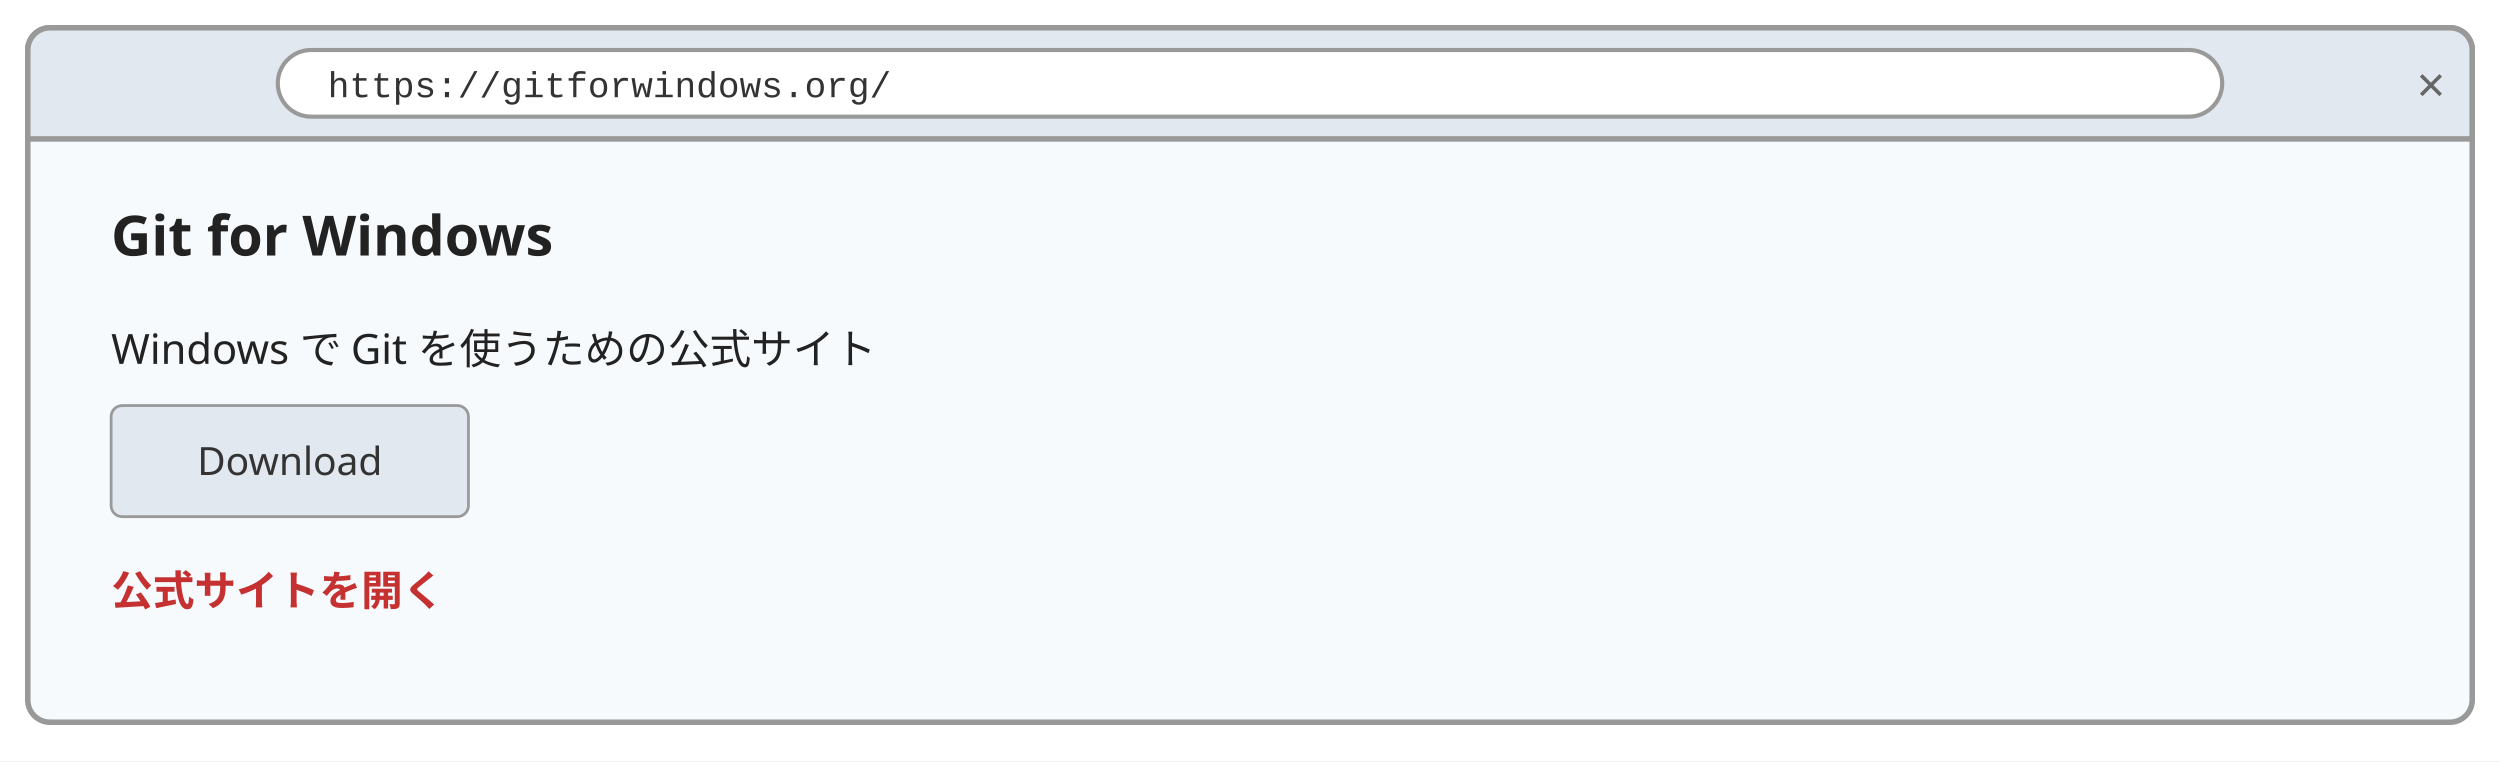
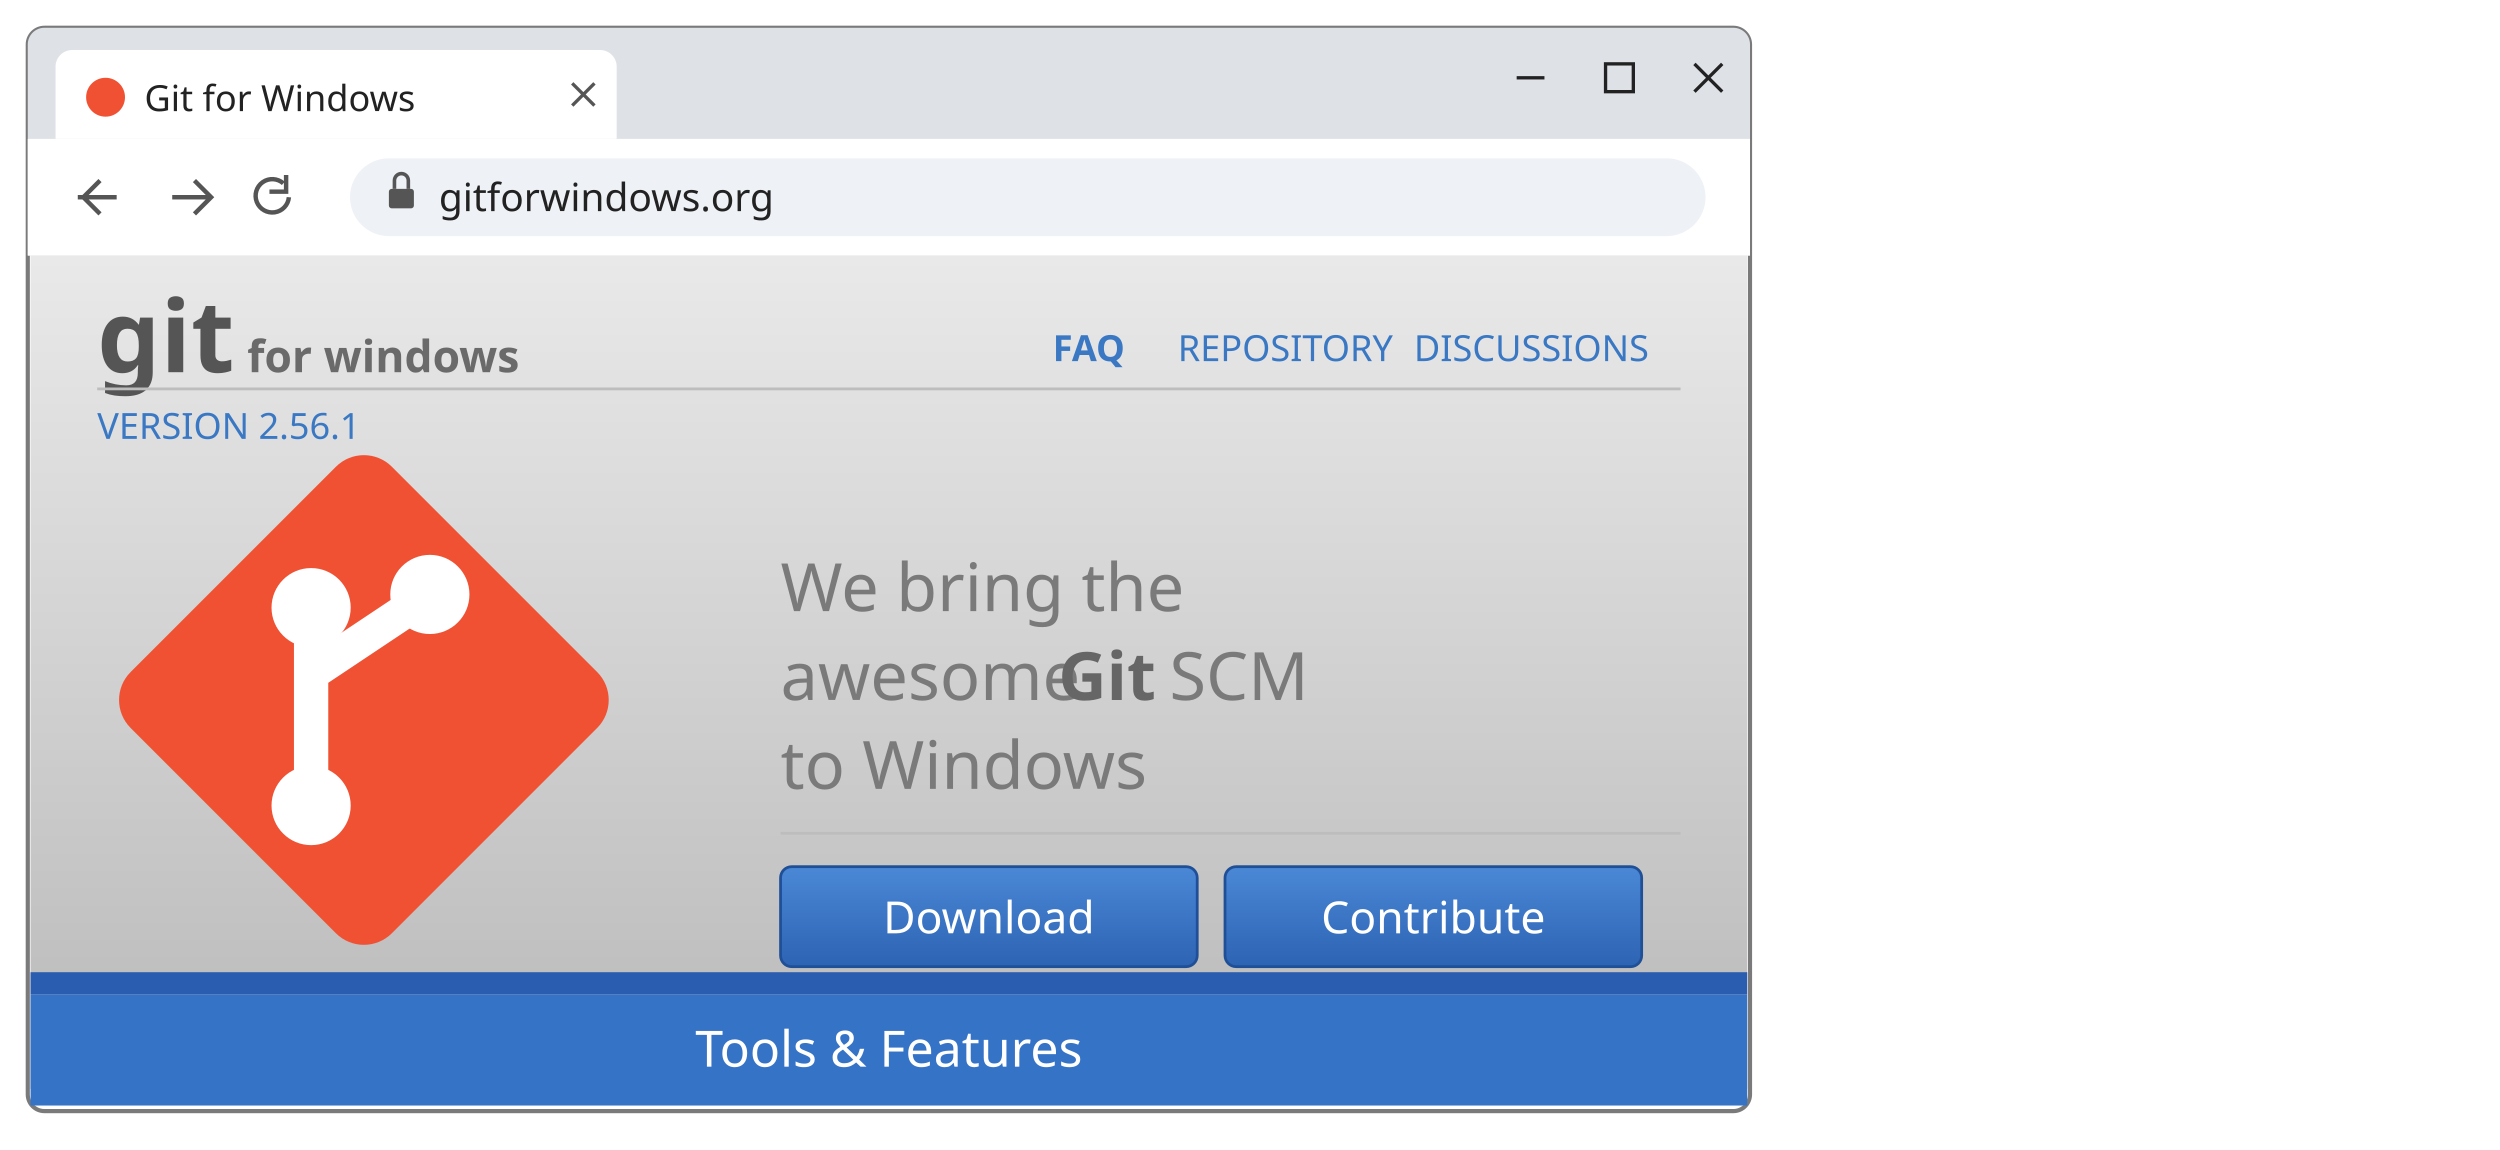
- <svg xmlns="http://www.w3.org/2000/svg" width="900" height="274" viewBox="0 0 900 274" font-family="Meiryo, 'Yu Gothic', sans-serif">
+ <svg xmlns="http://www.w3.org/2000/svg" width="900" height="414" viewBox="0 0 900 414" font-family="Meiryo, 'Yu Gothic', sans-serif">
  <defs>
    <marker id="r" viewBox="0 0 10 10" refX="9" refY="5" markerWidth="8" markerHeight="8" orient="auto">
      <path d="M0,0 L10,5 L0,10 z" fill="#e53e3e" />
    </marker>
  </defs>
-   <rect width="900" height="274" fill="#ffffff" />
-   <rect x="10" y="10" width="880" height="250" rx="8" fill="#f7fafc" stroke="#999" stroke-width="2" />
-   <path d="M10 18a8 8 0 0 1 8-8h864a8 8 0 0 1 8 8v32h-880z" fill="#e2e8f0" stroke="#999" stroke-width="2" />
-   <rect x="100" y="18" width="700" height="24" rx="12" fill="#fff" stroke="#999" stroke-width="1.5" />
-   <text x="118" y="35" font-size="13" fill="#333" font-family="Consolas, 'Courier New', monospace">https://gitforwindows.org/</text>
-   <text x="870" y="37" font-size="18" fill="#666">×</text>
-   <text x="40" y="92" font-size="20" font-weight="bold" fill="#222">Git for Windows</text>
-   <text x="40" y="131" font-size="15" fill="#222">Windows で Git を使うための公式サイト</text>
-   <rect x="40" y="146" width="128.64" height="40" rx="4" fill="#e2e8f0" stroke="#999" stroke-width="1" />
-   <text x="104.32" y="171" font-size="14" fill="#333" text-anchor="middle">Download</text>
-   <text x="40" y="218" font-size="15" font-weight="bold" fill="#c53030">公式サイトを開く</text>
+   <rect width="900" height="414" fill="#ffffff" />
+   <rect x="10" y="10" width="620" height="390" rx="6" fill="#fff" stroke="#7a7a7a" stroke-width="1.5" />
+   <path d="M10 16a6 6 0 0 1 6-6h608a6 6 0 0 1 6 6v76h-620z" fill="#dee1e6" />
+   <path d="M20 50v-26a6 6 0 0 1 6-6h190a6 6 0 0 1 6 6v26z" fill="#fff" />
+   <circle cx="38" cy="35" r="7" fill="#f05133" />
+   <text x="52" y="40" font-size="13" fill="#222" font-family="'Segoe UI', Tahoma, Meiryo, sans-serif">Git for Windows</text>
+   <path d="M206 30l8 8M214 30l-8 8" stroke="#555" stroke-width="1.2" />
+   <path d="M546 28h10M578 23h10v10h-10zM610 23l10 10M620 23l-10 10" stroke="#222" stroke-width="1.2" fill="none" />
+   <rect x="10" y="50" width="620" height="42" fill="#fff" />
+   <path d="M28 71h14m-6-6l-6 6l6 6M62 71h14m-6-6l6 6l-6 6" stroke="#555" stroke-width="1.6" fill="none" />
+   <path d="M102 66a6 6 0 1 0 2 5m-1-8v6h-6" stroke="#555" stroke-width="1.6" fill="none" />
+   <rect x="126" y="57" width="488" height="28" rx="14" fill="#eef1f5" />
+   <rect x="140" y="68" width="9" height="7" rx="1" fill="#555" />
+   <path d="M142 68v-3a2.5 2.5 0 0 1 5 0v3" stroke="#555" stroke-width="1.3" fill="none" />
+   <text x="158" y="76" font-size="14" fill="#222" font-family="'Segoe UI', Tahoma, Meiryo, sans-serif">gitforwindows.org</text>
+   <clipPath id="pg-setup-git-01-open-site">
+     <rect x="11" y="92" width="618" height="306" />
+   </clipPath>
+   <g clip-path="url(#pg-setup-git-01-open-site)">
+     <defs>
+       <linearGradient id="gh-setup-git-01-open-site" x1="0" y1="0" x2="0" y2="1">
+         <stop offset="0" stop-color="#e9e9e9" />
+         <stop offset="1" stop-color="#b9b9b9" />
+       </linearGradient>
+       <linearGradient id="gb-setup-git-01-open-site" x1="0" y1="0" x2="0" y2="1">
+         <stop offset="0" stop-color="#4a88d6" />
+         <stop offset="1" stop-color="#2d63b3" />
+       </linearGradient>
+     </defs>
+     <rect x="11" y="92" width="618" height="300" fill="url(#gh-setup-git-01-open-site)" />
+     <rect x="11" y="350" width="618" height="8" fill="#2a5db0" />
+     <rect x="11" y="358" width="618" height="40" fill="#3573c6" />
+     <text x="35" y="134" font-size="36" font-weight="bold" fill="#555" font-family="'Segoe UI', Tahoma, Meiryo, sans-serif">git</text>
+     <text x="89" y="134" font-size="16" font-weight="bold" fill="#6a6a6a" font-family="'Segoe UI', Tahoma, Meiryo, sans-serif">for windows</text>
+     <text x="35" y="158" font-size="13" fill="#3a78c4" font-family="'Segoe UI', Tahoma, Meiryo, sans-serif">VERSION 2.56.1</text>
+     <text x="379" y="130" font-size="13" font-weight="bold" fill="#3a78c4" font-family="'Segoe UI', Tahoma, Meiryo, sans-serif">FAQ</text>
+     <text x="424" y="130" font-size="13" fill="#3a78c4" font-family="'Segoe UI', Tahoma, Meiryo, sans-serif">REPOSITORY</text>
+     <text x="509" y="130" font-size="13" fill="#3a78c4" font-family="'Segoe UI', Tahoma, Meiryo, sans-serif">DISCUSSIONS</text>
+     <path d="M35 140h570" stroke="#bdbdbd" />
+     <rect x="64.5" y="185.5" width="133" height="133" rx="14.25" fill="#f05133" transform="rotate(45 131 252)" />
+     <path d="M112 218.75V290M112 242.5L154.75 214" stroke="#fff" stroke-width="12.35" fill="none" />
+     <circle cx="112" cy="218.75" r="14.25" fill="#fff" />
+     <circle cx="112" cy="290" r="14.25" fill="#fff" />
+     <circle cx="154.75" cy="214" r="14.25" fill="#fff" />
+     <text x="281" y="220" font-size="24" fill="#7a7a7a" font-family="'Segoe UI', Tahoma, Meiryo, sans-serif">We bring the</text>
+     <text x="281" y="252" font-size="24" fill="#7a7a7a" font-family="'Segoe UI', Tahoma, Meiryo, sans-serif">awesome</text>
+     <text x="381" y="252" font-size="24" font-weight="bold" fill="#666" font-family="'Segoe UI', Tahoma, Meiryo, sans-serif">Git</text>
+     <text x="421" y="252" font-size="24" fill="#7a7a7a" font-family="'Segoe UI', Tahoma, Meiryo, sans-serif">SCM</text>
+     <text x="281" y="284" font-size="24" fill="#7a7a7a" font-family="'Segoe UI', Tahoma, Meiryo, sans-serif">to Windows</text>
+     <path d="M281 300h324" stroke="#bdbdbd" />
+     <rect x="281" y="312" width="150" height="36" rx="4" fill="url(#gb-setup-git-01-open-site)" stroke="#1f4f96" />
+     <text x="356" y="336" font-size="16" fill="#fff" text-anchor="middle" font-family="'Segoe UI', Tahoma, Meiryo, sans-serif">Download</text>
+     <rect x="441" y="312" width="150" height="36" rx="4" fill="url(#gb-setup-git-01-open-site)" stroke="#1f4f96" />
+     <text x="516" y="336" font-size="16" fill="#fff" text-anchor="middle" font-family="'Segoe UI', Tahoma, Meiryo, sans-serif">Contribute</text>
+     <text x="320" y="384" font-size="18" fill="#fff" text-anchor="middle" font-family="'Segoe UI', Tahoma, Meiryo, sans-serif">Tools &amp; Features</text>
+   </g>
</svg>
